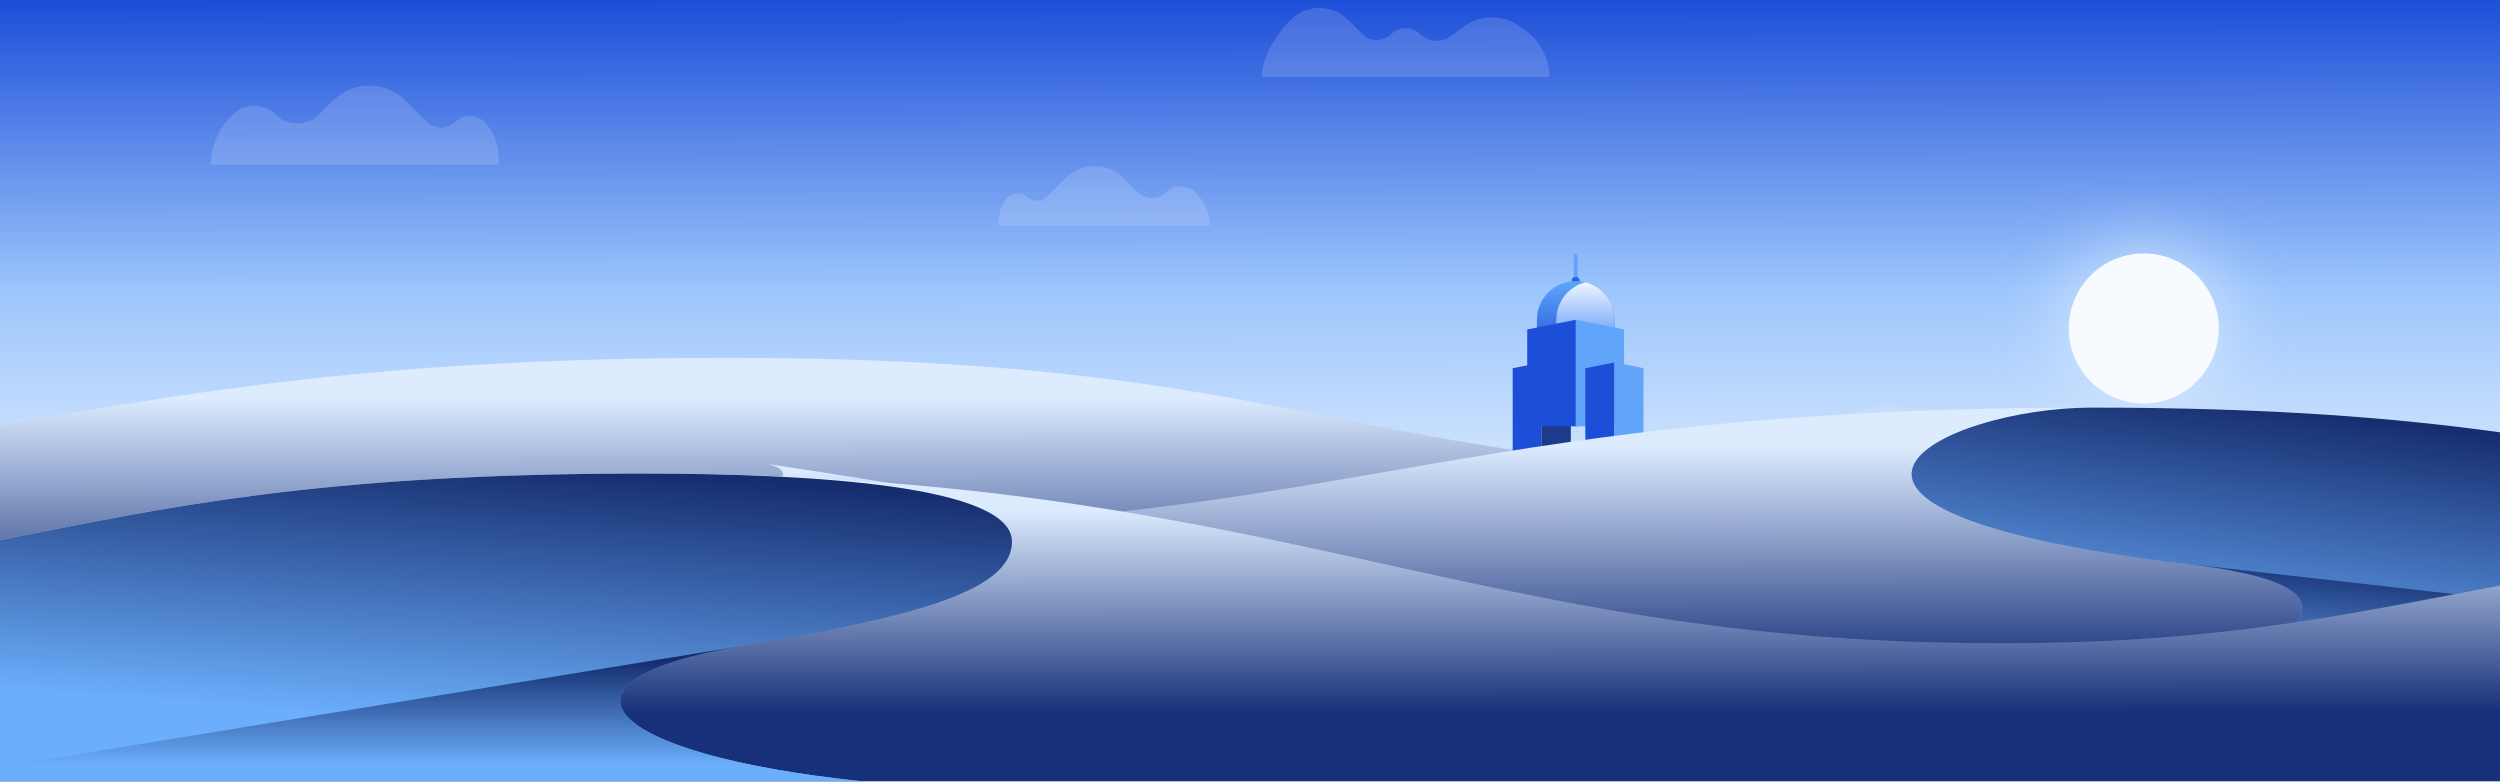
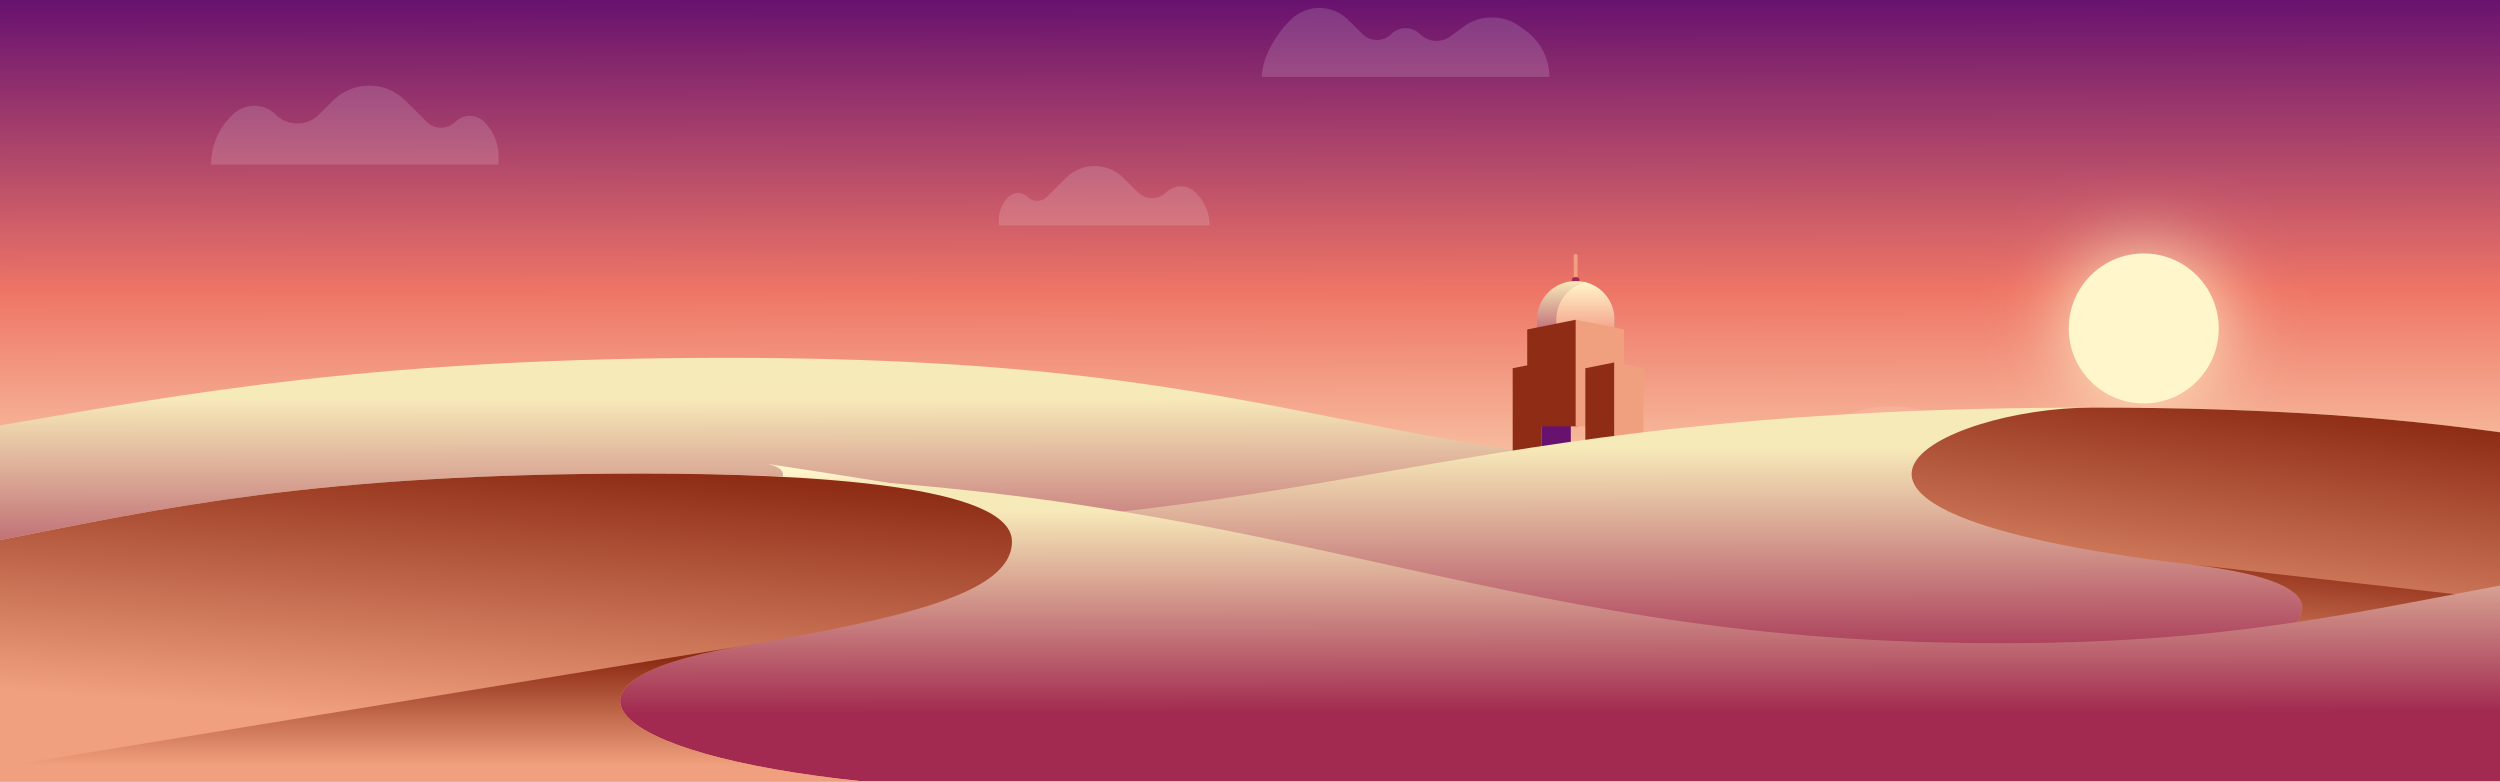
<svg xmlns="http://www.w3.org/2000/svg" xmlns:xlink="http://www.w3.org/1999/xlink" viewBox="0 0 1600 500">
  <defs>
    <linearGradient id="a" x1="50.31%" x2="50%" y1="74.74%" y2="0%">
-       <stop offset="0%" stop-color="#F2F8FF" />
-       <stop offset="50.28%" stop-color="#9DC6FC" />
-       <stop offset="100%" stop-color="#1D4ED8" />
+       <stop offset="0%" stop-color="#FFF6CB" />
+       <stop offset="50.28%" stop-color="#EE7566" />
+       <stop offset="100%" stop-color="#68126F" />
    </linearGradient>
    <linearGradient id="b" x1="50%" x2="50%" y1="0%" y2="100%">
-       <stop offset="0%" stop-color="#60A5FA" />
-       <stop offset="100%" stop-color="#1D4ED8" />
+       <stop offset="0%" stop-color="#F7EAB9" />
+       <stop offset="100%" stop-color="#A22A50" />
    </linearGradient>
    <linearGradient id="c" x1="50%" x2="50%" y1="0%" y2="100%">
-       <stop offset="0%" stop-color="#EFF6FF" />
-       <stop offset="100%" stop-color="#3B82F6" />
+       <stop offset="0%" stop-color="#FFF6CB" />
+       <stop offset="100%" stop-color="#EE7566" />
    </linearGradient>
    <circle id="e" cx="622" cy="663" r="60" />
    <filter id="d" width="260%" height="260%" x="-80%" y="-80%" filterUnits="objectBoundingBox">
      <feOffset in="SourceAlpha" result="shadowOffsetOuter1" />
      <feGaussianBlur in="shadowOffsetOuter1" result="shadowBlurOuter1" stdDeviation="32" />
-       <feColorMatrix in="shadowBlurOuter1" values="0 0 0 0 0.85 0 0 0 0 0.92 0 0 0 0 1 0 0 0 0.95 0" />
+       <feColorMatrix in="shadowBlurOuter1" values="0 0 0 0 1 0 0 0 0 0.96 0 0 0 0 0.8 0 0 0 0.95 0" />
    </filter>
    <linearGradient id="f" x1="49.87%" x2="49.87%" y1="3.62%" y2="77.75%">
-       <stop offset="0%" stop-color="#DBEAFE" />
-       <stop offset="100%" stop-color="#1E40AF" />
+       <stop offset="0%" stop-color="#FFF6CB" />
+       <stop offset="100%" stop-color="#B63E59" />
    </linearGradient>
    <linearGradient id="g" x1="100%" x2="72.45%" y1="0%" y2="85.2%">
-       <stop offset="0%" stop-color="#172554" />
-       <stop offset="100%" stop-color="#2563EB" />
+       <stop offset="0%" stop-color="#68126F" />
+       <stop offset="100%" stop-color="#E5765E" />
    </linearGradient>
    <linearGradient id="h" x1="49.48%" x2="49.87%" y1="11.66%" y2="77.75%">
-       <stop offset="0%" stop-color="#DCEBFE" />
-       <stop offset="100%" stop-color="#16307A" />
+       <stop offset="0%" stop-color="#F7EAB9" />
+       <stop offset="100%" stop-color="#A22A50" />
    </linearGradient>
    <linearGradient id="i" x1="91.59%" x2="70.98%" y1="5.89%" y2="88%">
-       <stop offset="0%" stop-color="#152C6E" />
-       <stop offset="100%" stop-color="#6BAEFB" />
+       <stop offset="0%" stop-color="#8E2C15" />
+       <stop offset="100%" stop-color="#F0A07E" />
    </linearGradient>
    <linearGradient id="j" x1="70.98%" x2="70.98%" y1="9.88%" y2="88%">
-       <stop offset="0%" stop-color="#152C6E" />
-       <stop offset="100%" stop-color="#6BAEFB" />
+       <stop offset="0%" stop-color="#8E2C15" />
+       <stop offset="100%" stop-color="#F0A07E" />
    </linearGradient>
  </defs>
  <g fill="none" fill-rule="evenodd">
    <rect width="1600" height="500" fill="url(#a)" />
    <g transform="translate(90 -191.8) scale(0.92)">
      <g fill="#FFFFFF" opacity=".15" transform="translate(49 214)">
        <path d="M554.67 131.48a9.46 9.46 0 0 1 13.33 0 9.46 9.46 0 0 0 13.33 0l13.33-13.24a28.39 28.39 0 0 1 40 0l10 9.93a14.2 14.2 0 0 0 20 0 14.2 14.2 0 0 1 20 0l.6.6a31.8 31.8 0 0 1 9.4 22.56H548v-3.84c0-6.01 2.4-11.78 6.67-16.01zM751 8.25c11.07-11 28.93-11 40 0l10 9.94a14.19 14.19 0 0 0 20 0 14.19 14.19 0 0 1 20 0 16.36 16.36 0 0 0 21.3 1.5l8.7-6.47a33.47 33.47 0 0 1 40 0l4.06 3.03A39.6 39.6 0 0 1 931 48H731c0-12.72 8.93-28.75 20-39.75zM14.1 75.14l.9-.9a21.29 21.29 0 0 1 30 0 21.29 21.29 0 0 0 30 0l10-9.93a35.48 35.48 0 0 1 50 0l15 14.9a14.2 14.2 0 0 0 20 0 14.2 14.2 0 0 1 20 0c6.4 6.35 10 15 10 24.02V109H0c0-12.71 5.07-24.9 14.1-33.86z" />
      </g>
    </g>
    <g transform="translate(874.4 -320.2) scale(0.8)">
      <use fill="black" filter="url(#d)" xlink:href="#e" />
-       <use fill="#F7FBFF" xlink:href="#e" />
+       <use fill="#FFF6CB" xlink:href="#e" />
    </g>
    <g transform="translate(0 -132.1) scale(1.5625 0.6173)">
      <g transform="translate(0 255)">
        <path fill="url(#h)" d="M1024 685H0V400.08C77.3 366.4 155.26 330 297.4 330c250 0 250.76 125.25 500 125 84.03-.08 160.02-18.2 226.6-40.93V685z" />
      </g>
    </g>
    <g transform="translate(837.3 -97.9) scale(0.62)">
      <g transform="translate(211 420)">
-         <path fill="#60A5FA" d="M65 0a2 2 0 0 1 2 2v23h-4V2c0-1.1.9-2 2-2z" />
-         <path fill="#2563EB" d="M64 24h2a3 3 0 0 1 3 3v2h-8v-2a3 3 0 0 1 3-3z" />
+         <path fill="#F0A07E" d="M65 0a2 2 0 0 1 2 2v23h-4V2c0-1.1.9-2 2-2z" />
+         <path fill="#A22A50" d="M64 24h2a3 3 0 0 1 3 3v2h-8v-2a3 3 0 0 1 3-3z" />
        <path fill="url(#b)" d="M65 108h40V68a40 40 0 1 0-80 0v40h40z" />
-         <polygon fill="#1D4ED8" points="0 118 30 112 30 218 0 218" />
-         <polygon fill="#1E3A8A" points="60 118 30 112 30 218 60 218" />
+         <polygon fill="#8E2C15" points="0 118 30 112 30 218 0 218" />
+         <polygon fill="#68126F" points="60 118 30 112 30 218 60 218" />
        <path fill="url(#c)" d="M45 107V68a40.02 40.02 0 0 1 30.03-38.75C92.27 33.65 105 49.11 105 67.5V107H45z" />
-         <polygon fill="#1D4ED8" points="15 78 65 68 67 70 67 178 15 178" />
-         <polygon fill="#60A5FA" points="115 78 65 68 65 70 65 178 115 178" />
-         <polygon fill="#1D4ED8" points="75 118 105 112 105 218 75 218" />
-         <polygon fill="#60A5FA" points="135 118 105 112 105 218 135 218" />
+         <polygon fill="#8E2C15" points="15 78 65 68 67 70 67 178 15 178" />
+         <polygon fill="#F0A07E" points="115 78 65 68 65 70 65 178 115 178" />
+         <polygon fill="#8E2C15" points="75 118 105 112 105 218 75 218" />
+         <polygon fill="#F0A07E" points="135 118 105 112 105 218 135 218" />
      </g>
    </g>
    <g transform="translate(0 -132.1) scale(1.5625 0.6173)">
      <g transform="translate(146 245)">
        <path fill="url(#f)" d="M169.12 450.57C192.22 464.04 143.85 532.52 24 656h649C328.94 514.3 160.98 445.83 169.12 450.57z" />
        <path fill="url(#g)" d="M178.5 538.5C137.83 567.17 199.67 606.33 364 656H0l178.5-117.5z" />
      </g>
    </g>
    <circle cx="1210" cy="334" r="74" fill="#FFFFFF" opacity=".09" />
    <g transform="translate(0 -132.1) scale(1.5625 0.6173)">
      <g transform="translate(0 636)">
        <path fill="url(#h)" d="M1024 356H0V185.82c137.51-15.4 203.1-50.49 356.67-60.1C555.24 113.3 606.71.59 856.74.59 929.52.58 981.18 11.2 1024 26.26V356z" />
        <path fill="url(#i)" d="M1024 26.21V326H856.91c99.31-86.5 112.63-140.75 39.97-162.78C710.24 106.64 795.12.58 856.9.58c72.7 0 124.3 10.6 167.09 25.63z" />
        <path fill="url(#i)" d="M1024 199.32V326H857c99.31-86.6 112.63-140.94 39.97-163L1024 199.32z" />
      </g>
    </g>
    <circle cx="430" cy="424" r="52" fill="#FFFFFF" opacity=".08" />
    <g transform="translate(0 -132.1) scale(1.5625 0.6173)">
      <g transform="translate(0 705)">
        <path fill="url(#h)" d="M0 319V68.93C67.12 35.69 129.55 0 263 0c250 0 331.46 162.6 530 175 107.42 6.71 163-26.77 231-58.92V319H0z" />
        <path fill="url(#i)" d="M353.02 319H0V68.93C67.12 35.69 129.55 0 263 0c71.14 0 151.5 12.76 151.5 70.5 0 54.5-45.5 79.72-112.5 109-82.26 35.95-54.57 111.68 51.02 139.5z" />
        <path fill="url(#j)" d="M353.02 319H0v-14.8l302-124.7c-82.26 35.95-54.57 111.68 51.02 139.5z" />
      </g>
    </g>
  </g>
</svg>
